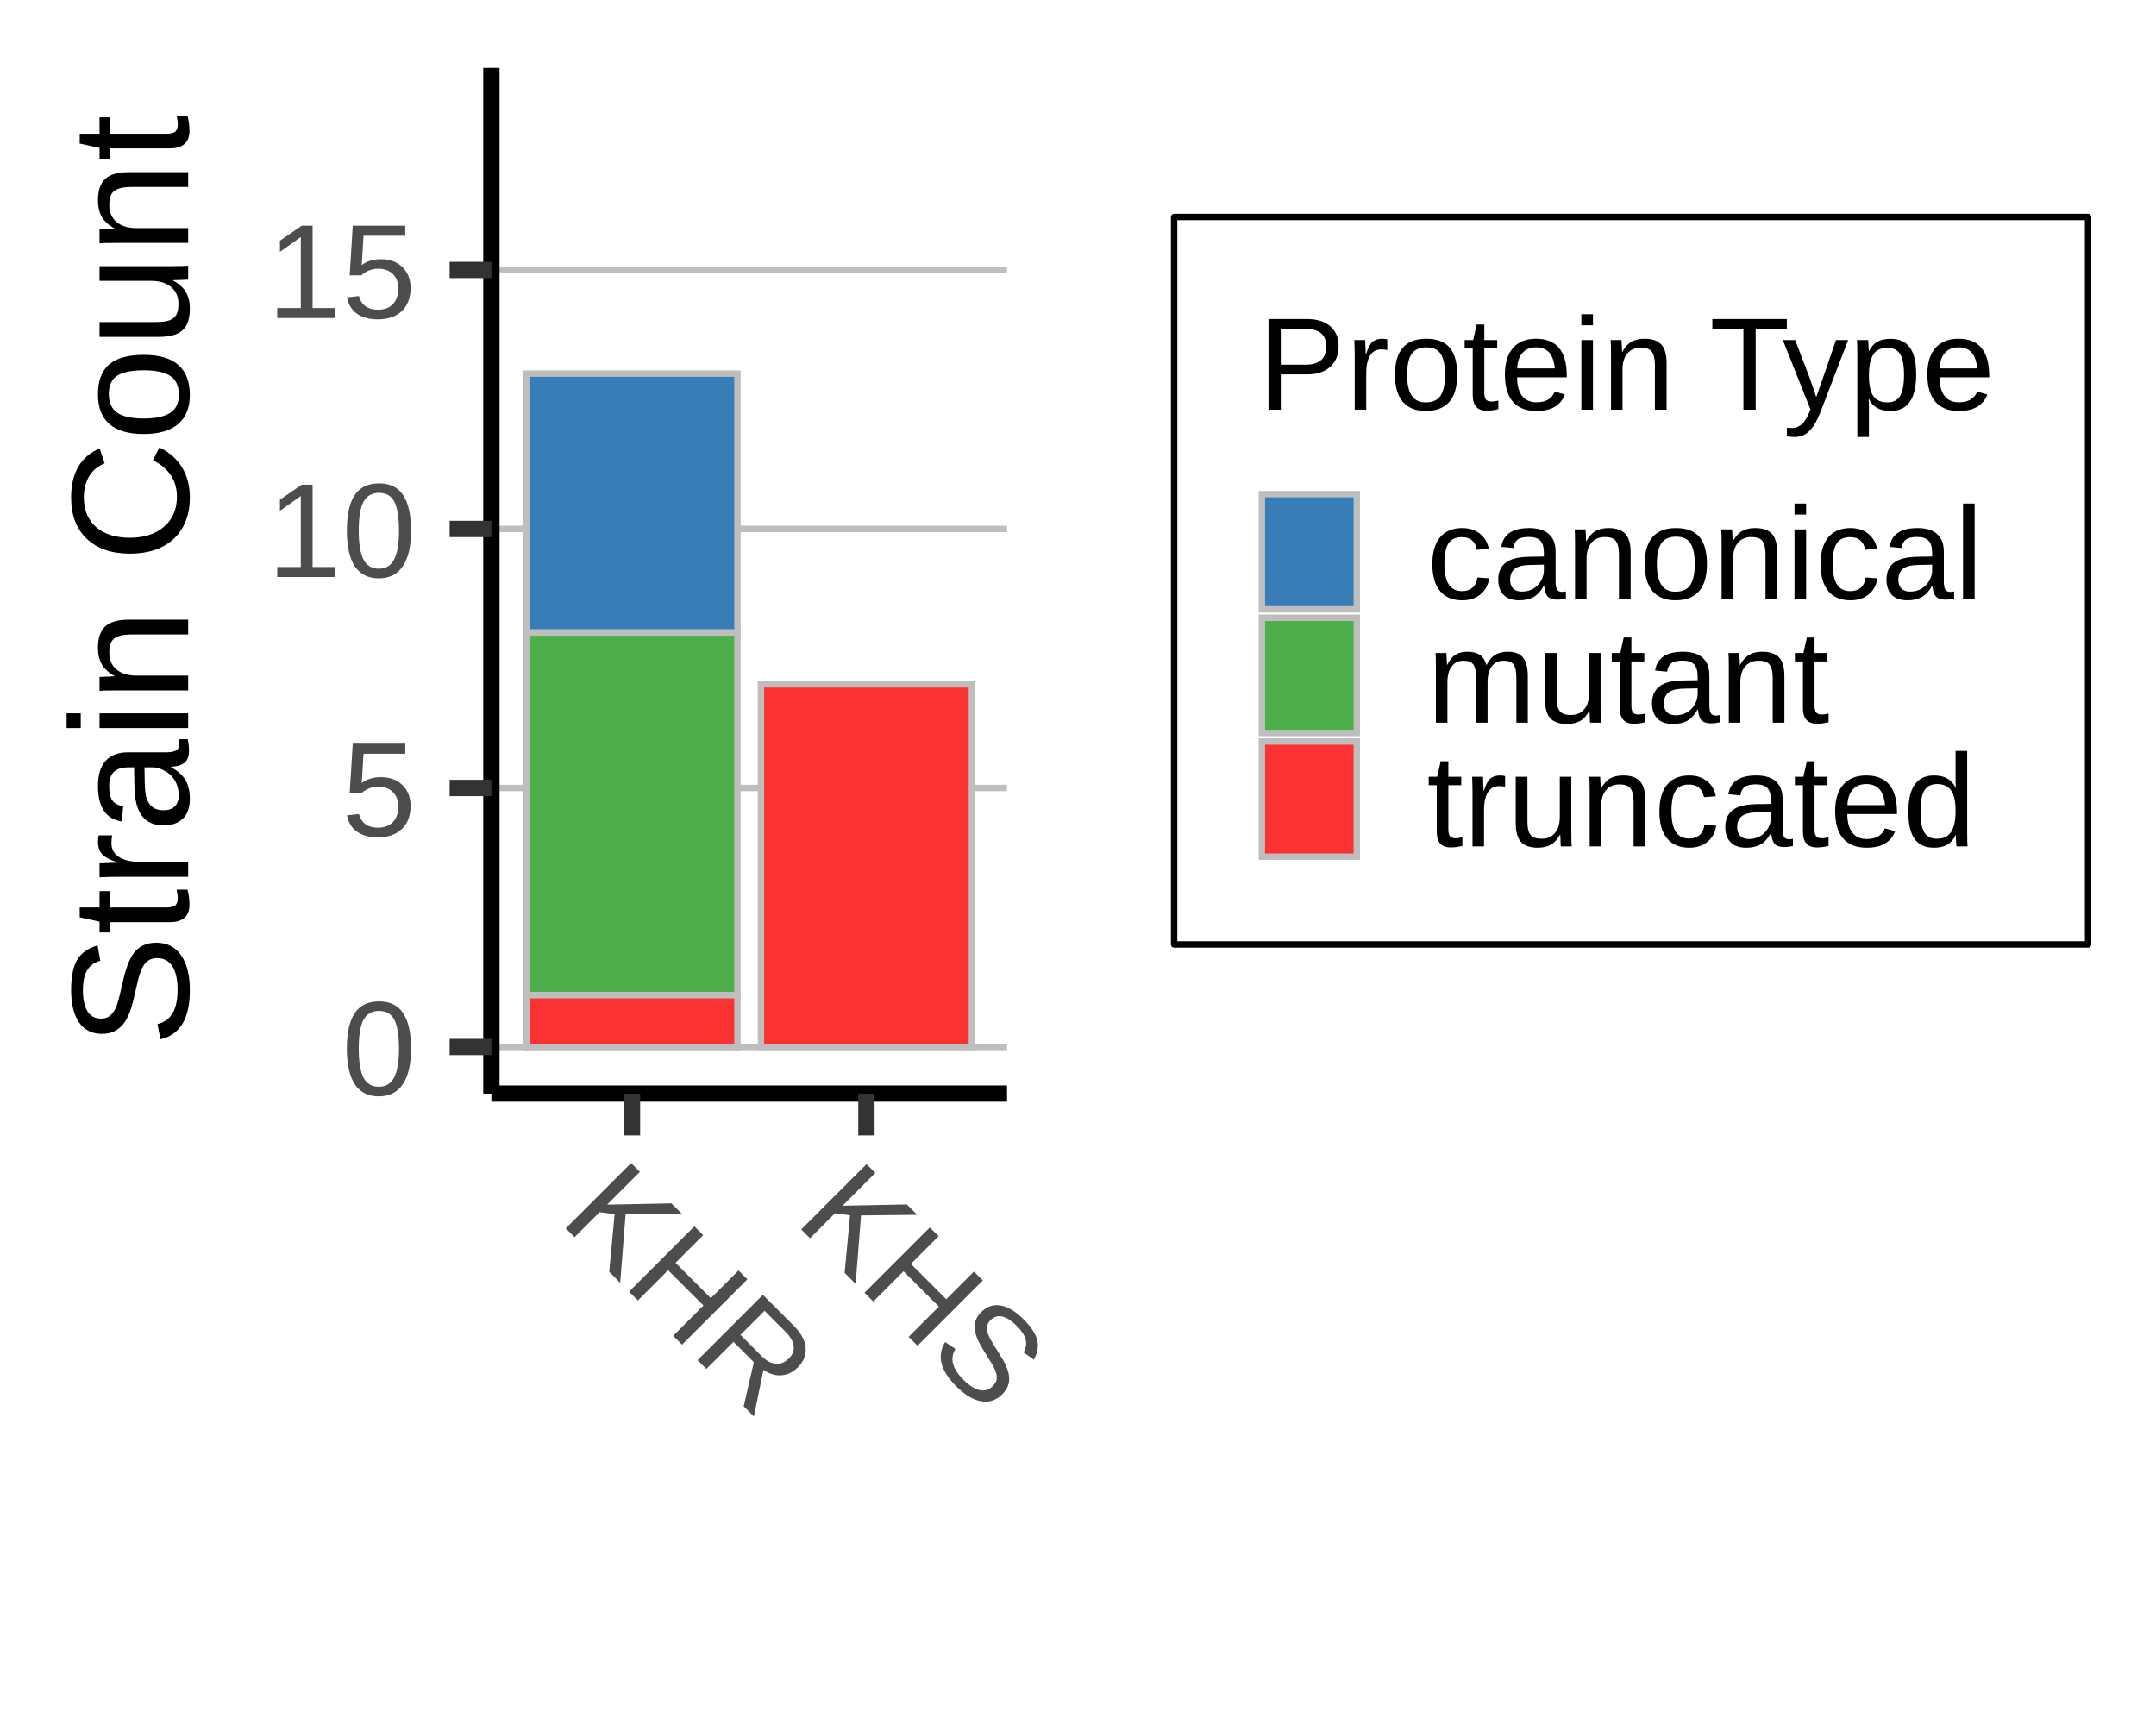
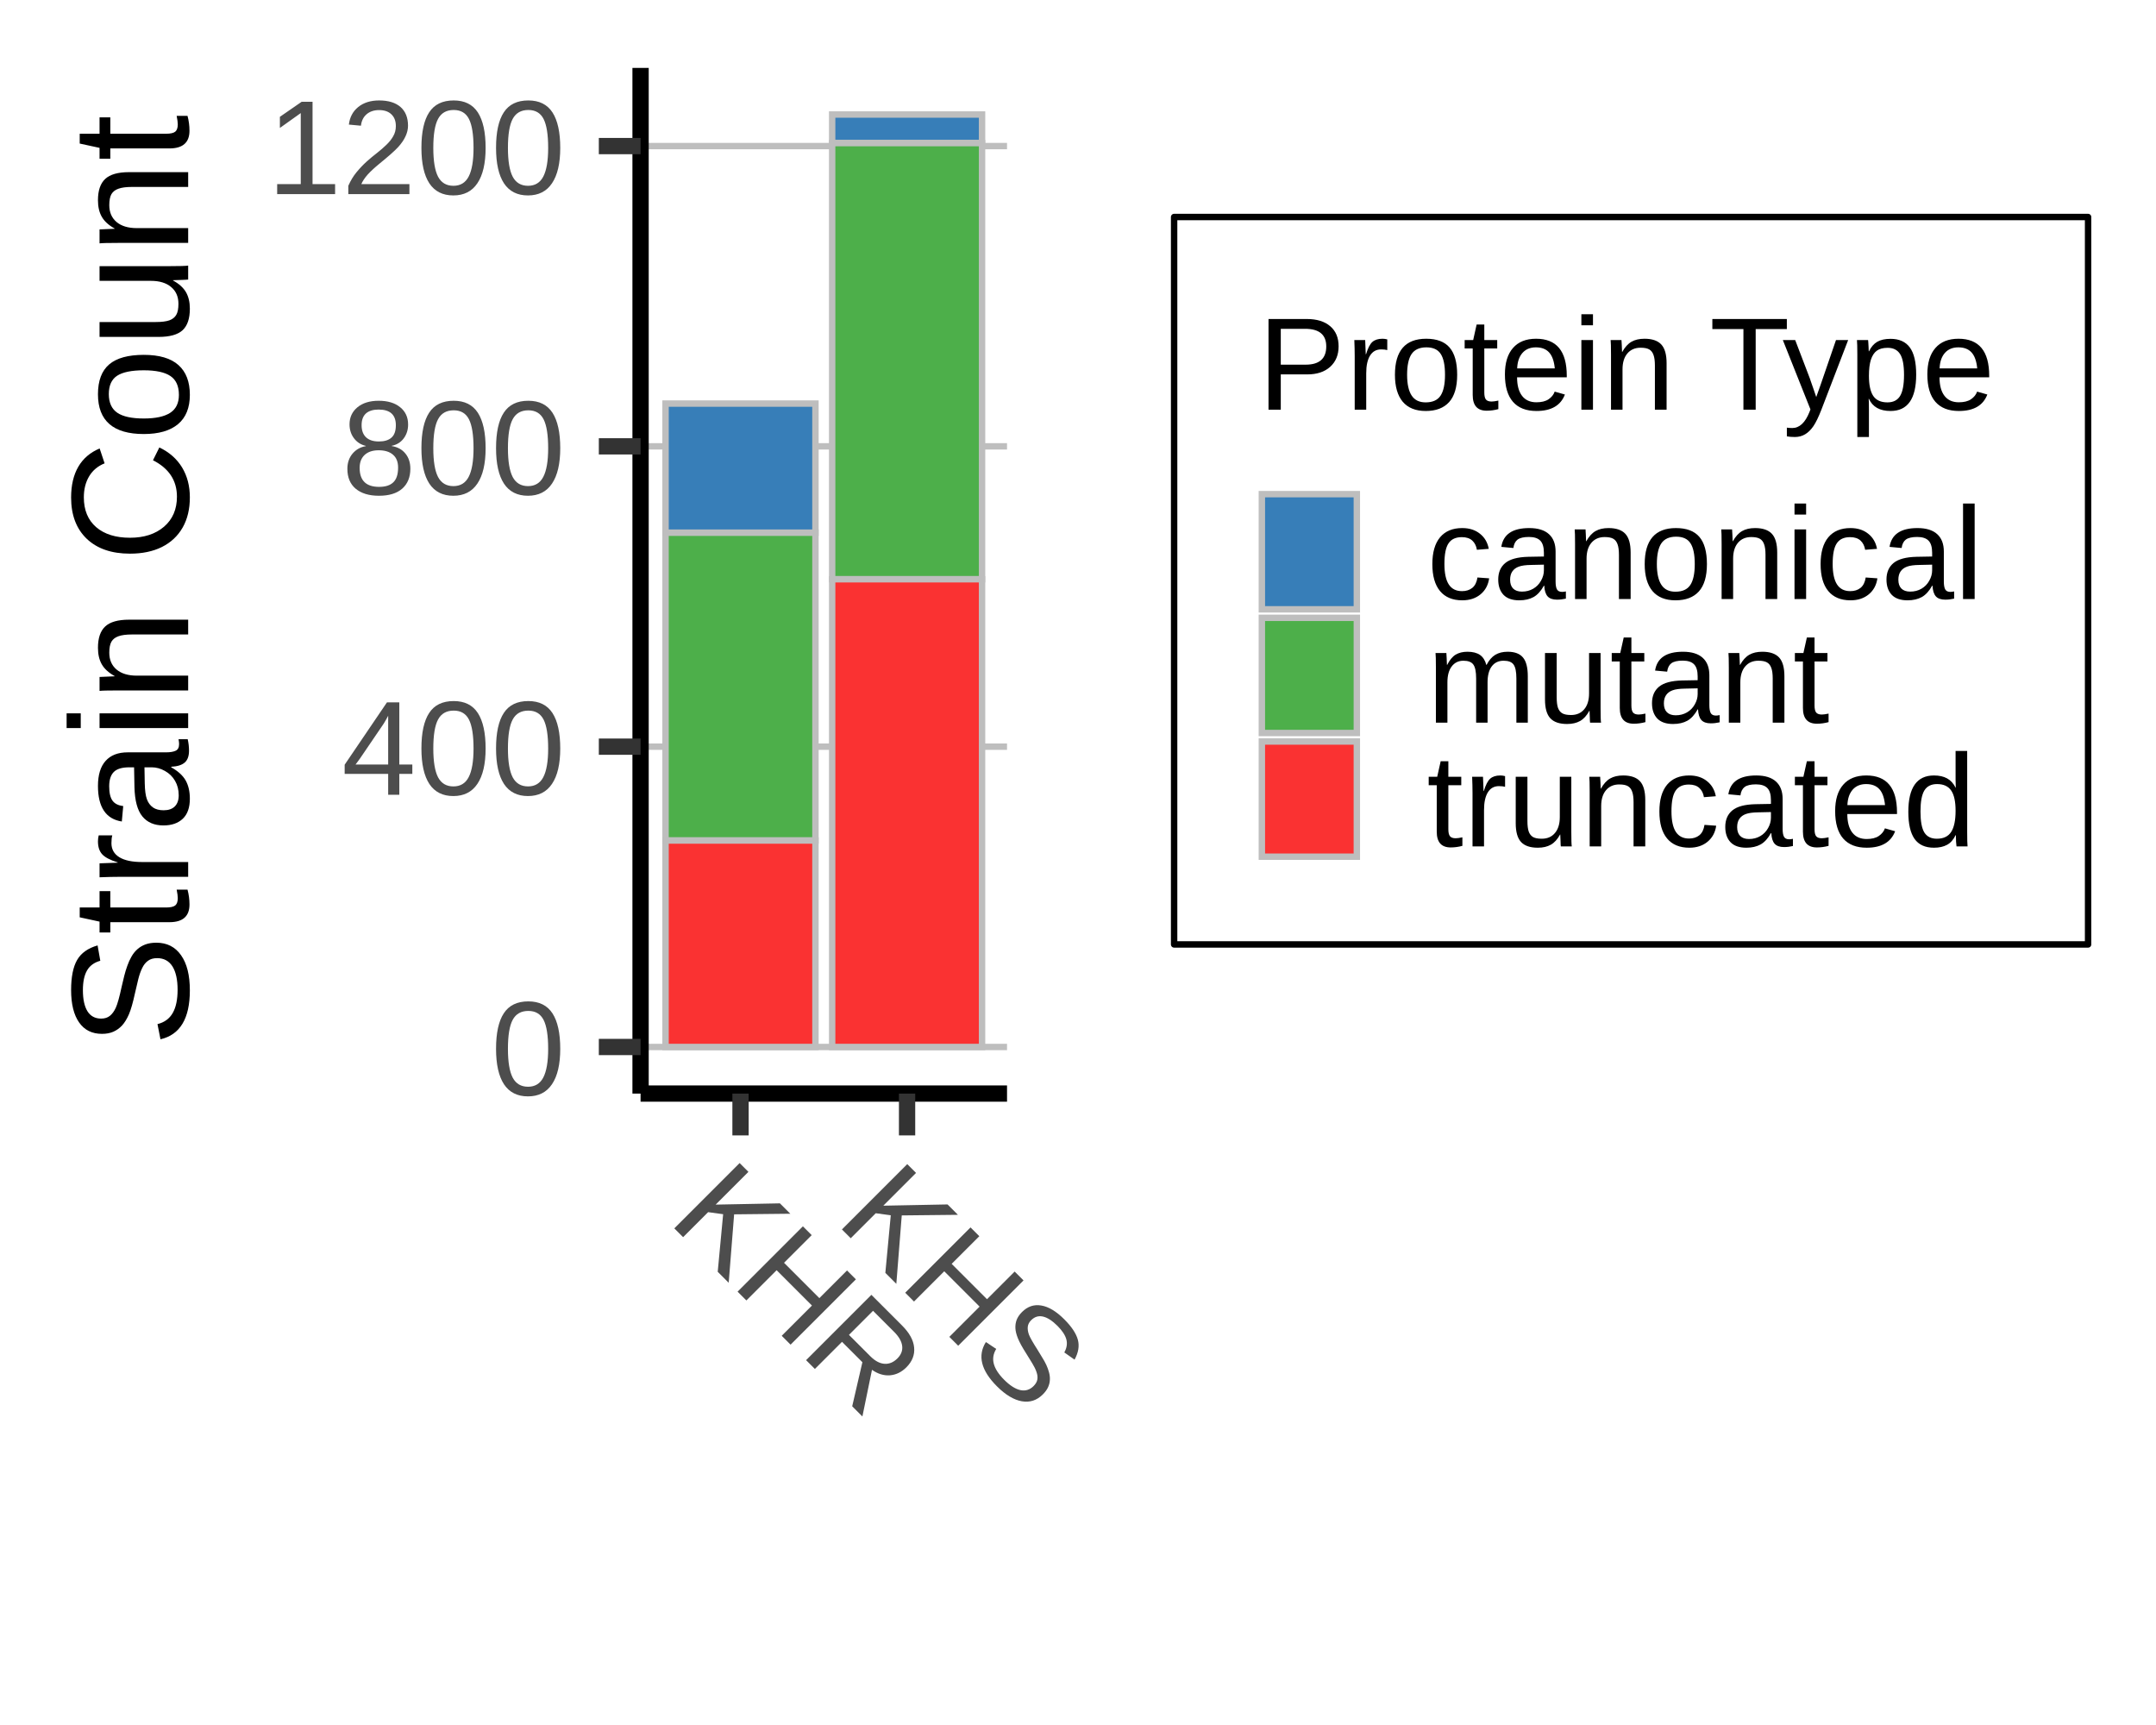
<svg xmlns="http://www.w3.org/2000/svg" class="svglite" width="360.00pt" height="288.00pt" viewBox="0 0 360.00 288.00">
  <defs>
    <style type="text/css">
    .svglite line, .svglite polyline, .svglite polygon, .svglite path, .svglite rect, .svglite circle {
      fill: none;
      stroke: #000000;
      stroke-linecap: round;
      stroke-linejoin: round;
      stroke-miterlimit: 10.00;
    }
    .svglite text {
      white-space: pre;
    }
  </style>
  </defs>
  <rect width="100%" height="100%" style="stroke: none; fill: #FFFFFF;" />
  <defs>
    <clipPath id="cpMC4wMHwzNjAuMDB8MC4wMHwyODguMDA=">
      <rect x="0.00" y="0.00" width="360.00" height="288.00" />
    </clipPath>
  </defs>
  <g clip-path="url(#cpMC4wMHwzNjAuMDB8MC4wMHwyODguMDA=)">
    <rect x="0.00" y="0.00" width="360.00" height="288.00" style="stroke-width: 2.72; stroke: #FFFFFF; fill: #FFFFFF;" />
  </g>
  <defs>
-     <clipPath id="cpODIuMDV8MTY4LjE1fDExLjM0fDE4Mi41OA==">
-       <rect x="82.05" y="11.34" width="86.10" height="171.24" />
+     <clipPath id="cpMTA2Ljk2fDE2OC4xNXwxMS4zNHwxODIuNTg=">
+       <rect x="106.96" y="11.34" width="61.19" height="171.24" />
    </clipPath>
  </defs>
-   <g clip-path="url(#cpODIuMDV8MTY4LjE1fDExLjM0fDE4Mi41OA==)">
-     <rect x="82.05" y="11.34" width="86.10" height="171.24" style="stroke-width: 2.72; stroke: none; fill: #FFFFFF;" />
-     <polyline points="82.05,174.80 168.15,174.80 " style="stroke-width: 1.07; stroke: #BEBEBE; stroke-linecap: butt;" />
-     <polyline points="82.05,131.56 168.15,131.56 " style="stroke-width: 1.07; stroke: #BEBEBE; stroke-linecap: butt;" />
-     <polyline points="82.05,88.31 168.15,88.31 " style="stroke-width: 1.07; stroke: #BEBEBE; stroke-linecap: butt;" />
-     <polyline points="82.05,45.07 168.15,45.07 " style="stroke-width: 1.07; stroke: #BEBEBE; stroke-linecap: butt;" />
-     <rect x="87.92" y="62.37" width="35.22" height="43.24" style="stroke-width: 1.07; stroke: #BEBEBE; stroke-linecap: square; stroke-linejoin: miter; fill: #377EB8;" />
-     <rect x="87.92" y="105.61" width="35.22" height="60.54" style="stroke-width: 1.07; stroke: #BEBEBE; stroke-linecap: square; stroke-linejoin: miter; fill: #4DAF4A;" />
-     <rect x="87.92" y="166.15" width="35.22" height="8.65" style="stroke-width: 1.07; stroke: #BEBEBE; stroke-linecap: square; stroke-linejoin: miter; fill: #FA3232;" />
-     <rect x="127.06" y="114.26" width="35.22" height="60.54" style="stroke-width: 1.07; stroke: #BEBEBE; stroke-linecap: square; stroke-linejoin: miter; fill: #FA3232;" />
+   <g clip-path="url(#cpMTA2Ljk2fDE2OC4xNXwxMS4zNHwxODIuNTg=)">
+     <rect x="106.96" y="11.34" width="61.19" height="171.24" style="stroke-width: 2.72; stroke: none; fill: #FFFFFF;" />
+     <polyline points="106.96,174.80 168.15,174.80 " style="stroke-width: 1.07; stroke: #BEBEBE; stroke-linecap: butt;" />
+     <polyline points="106.96,124.66 168.15,124.66 " style="stroke-width: 1.07; stroke: #BEBEBE; stroke-linecap: butt;" />
+     <polyline points="106.96,74.52 168.15,74.52 " style="stroke-width: 1.07; stroke: #BEBEBE; stroke-linecap: butt;" />
+     <polyline points="106.96,24.39 168.15,24.39 " style="stroke-width: 1.07; stroke: #BEBEBE; stroke-linecap: butt;" />
+     <rect x="111.13" y="67.38" width="25.03" height="21.56" style="stroke-width: 1.07; stroke: #BEBEBE; stroke-linecap: square; stroke-linejoin: miter; fill: #377EB8;" />
+     <rect x="138.95" y="19.12" width="25.03" height="4.76" style="stroke-width: 1.07; stroke: #BEBEBE; stroke-linecap: square; stroke-linejoin: miter; fill: #377EB8;" />
+     <rect x="111.13" y="88.94" width="25.03" height="51.39" style="stroke-width: 1.07; stroke: #BEBEBE; stroke-linecap: square; stroke-linejoin: miter; fill: #4DAF4A;" />
+     <rect x="138.95" y="23.89" width="25.03" height="72.82" style="stroke-width: 1.07; stroke: #BEBEBE; stroke-linecap: square; stroke-linejoin: miter; fill: #4DAF4A;" />
+     <rect x="111.13" y="140.33" width="25.03" height="34.47" style="stroke-width: 1.07; stroke: #BEBEBE; stroke-linecap: square; stroke-linejoin: miter; fill: #FA3232;" />
+     <rect x="138.95" y="96.71" width="25.03" height="78.09" style="stroke-width: 1.07; stroke: #BEBEBE; stroke-linecap: square; stroke-linejoin: miter; fill: #FA3232;" />
  </g>
  <g clip-path="url(#cpMC4wMHwzNjAuMDB8MC4wMHwyODguMDA=)">
-     <polyline points="82.05,182.58 82.05,11.34 " style="stroke-width: 2.72; stroke-linecap: butt;" />
-     <text x="69.50" y="182.83" text-anchor="end" style="font-size: 22.40px;fill: #4D4D4D; font-family: &quot;Arial&quot;;" textLength="12.46px" lengthAdjust="spacingAndGlyphs">0</text>
-     <text x="69.50" y="139.58" text-anchor="end" style="font-size: 22.40px;fill: #4D4D4D; font-family: &quot;Arial&quot;;" textLength="12.46px" lengthAdjust="spacingAndGlyphs">5</text>
-     <text x="69.50" y="96.34" text-anchor="end" style="font-size: 22.40px;fill: #4D4D4D; font-family: &quot;Arial&quot;;" textLength="24.91px" lengthAdjust="spacingAndGlyphs">10</text>
-     <text x="69.50" y="53.10" text-anchor="end" style="font-size: 22.40px;fill: #4D4D4D; font-family: &quot;Arial&quot;;" textLength="24.91px" lengthAdjust="spacingAndGlyphs">15</text>
-     <polyline points="75.08,174.80 82.05,174.80 " style="stroke-width: 2.72; stroke: #333333; stroke-linecap: butt;" />
-     <polyline points="75.08,131.56 82.05,131.56 " style="stroke-width: 2.72; stroke: #333333; stroke-linecap: butt;" />
-     <polyline points="75.08,88.31 82.05,88.31 " style="stroke-width: 2.72; stroke: #333333; stroke-linecap: butt;" />
-     <polyline points="75.08,45.07 82.05,45.07 " style="stroke-width: 2.72; stroke: #333333; stroke-linecap: butt;" />
-     <polyline points="82.05,182.58 168.15,182.58 " style="stroke-width: 2.72; stroke-linecap: butt;" />
-     <polyline points="105.53,189.56 105.53,182.58 " style="stroke-width: 2.72; stroke: #333333; stroke-linecap: butt;" />
-     <polyline points="144.67,189.56 144.67,182.58 " style="stroke-width: 2.72; stroke: #333333; stroke-linecap: butt;" />
-     <text transform="translate(93.17,203.78) rotate(-315)" style="font-size: 22.40px;fill: #4D4D4D; font-family: &quot;Arial&quot;;" textLength="47.28px" lengthAdjust="spacingAndGlyphs">KHR</text>
-     <text transform="translate(132.48,203.96) rotate(-315)" style="font-size: 22.40px;fill: #4D4D4D; font-family: &quot;Arial&quot;;" textLength="46.04px" lengthAdjust="spacingAndGlyphs">KHS</text>
+     <polyline points="106.96,182.58 106.96,11.34 " style="stroke-width: 2.72; stroke-linecap: butt;" />
+     <text x="94.41" y="182.83" text-anchor="end" style="font-size: 22.40px;fill: #4D4D4D; font-family: &quot;Arial&quot;;" textLength="12.46px" lengthAdjust="spacingAndGlyphs">0</text>
+     <text x="94.41" y="132.69" text-anchor="end" style="font-size: 22.40px;fill: #4D4D4D; font-family: &quot;Arial&quot;;" textLength="37.37px" lengthAdjust="spacingAndGlyphs">400</text>
+     <text x="94.41" y="82.55" text-anchor="end" style="font-size: 22.40px;fill: #4D4D4D; font-family: &quot;Arial&quot;;" textLength="37.37px" lengthAdjust="spacingAndGlyphs">800</text>
+     <text x="94.41" y="32.41" text-anchor="end" style="font-size: 22.40px;fill: #4D4D4D; font-family: &quot;Arial&quot;;" textLength="49.82px" lengthAdjust="spacingAndGlyphs">1200</text>
+     <polyline points="99.99,174.80 106.96,174.80 " style="stroke-width: 2.72; stroke: #333333; stroke-linecap: butt;" />
+     <polyline points="99.99,124.66 106.96,124.66 " style="stroke-width: 2.72; stroke: #333333; stroke-linecap: butt;" />
+     <polyline points="99.99,74.52 106.96,74.52 " style="stroke-width: 2.72; stroke: #333333; stroke-linecap: butt;" />
+     <polyline points="99.99,24.39 106.96,24.39 " style="stroke-width: 2.72; stroke: #333333; stroke-linecap: butt;" />
+     <polyline points="106.96,182.58 168.15,182.58 " style="stroke-width: 2.72; stroke-linecap: butt;" />
+     <polyline points="123.65,189.56 123.65,182.58 " style="stroke-width: 2.72; stroke: #333333; stroke-linecap: butt;" />
+     <polyline points="151.46,189.56 151.46,182.58 " style="stroke-width: 2.72; stroke: #333333; stroke-linecap: butt;" />
+     <text transform="translate(111.29,203.78) rotate(-315)" style="font-size: 22.40px;fill: #4D4D4D; font-family: &quot;Arial&quot;;" textLength="47.28px" lengthAdjust="spacingAndGlyphs">KHR</text>
+     <text transform="translate(139.28,203.96) rotate(-315)" style="font-size: 22.40px;fill: #4D4D4D; font-family: &quot;Arial&quot;;" textLength="46.04px" lengthAdjust="spacingAndGlyphs">KHS</text>
    <text transform="translate(31.42,96.96) rotate(-90)" text-anchor="middle" style="font-size: 28.00px; font-family: &quot;Arial&quot;;" textLength="155.64px" lengthAdjust="spacingAndGlyphs">Strain Count</text>
    <rect x="196.05" y="36.23" width="152.61" height="121.45" style="stroke-width: 1.07; fill: #FFFFFF;" />
    <text x="210.00" y="68.40" style="font-size: 22.00px; font-family: &quot;Arial&quot;;" textLength="124.72px" lengthAdjust="spacingAndGlyphs">Protein Type</text>
    <rect x="210.70" y="82.50" width="15.86" height="19.23" style="stroke-width: 1.07; stroke: #BEBEBE; stroke-linecap: square; stroke-linejoin: miter; fill: #377EB8;" />
    <rect x="210.70" y="103.15" width="15.86" height="19.23" style="stroke-width: 1.07; stroke: #BEBEBE; stroke-linecap: square; stroke-linejoin: miter; fill: #4DAF4A;" />
    <rect x="210.70" y="123.80" width="15.86" height="19.23" style="stroke-width: 1.07; stroke: #BEBEBE; stroke-linecap: square; stroke-linejoin: miter; fill: #FA3232;" />
    <text x="238.23" y="100.01" style="font-size: 22.00px; font-family: &quot;Arial&quot;;" textLength="92.94px" lengthAdjust="spacingAndGlyphs">canonical</text>
    <text x="238.23" y="120.66" style="font-size: 22.00px; font-family: &quot;Arial&quot;;" textLength="67.25px" lengthAdjust="spacingAndGlyphs">mutant</text>
    <text x="238.23" y="141.31" style="font-size: 22.00px; font-family: &quot;Arial&quot;;" textLength="91.72px" lengthAdjust="spacingAndGlyphs">truncated</text>
  </g>
</svg>
